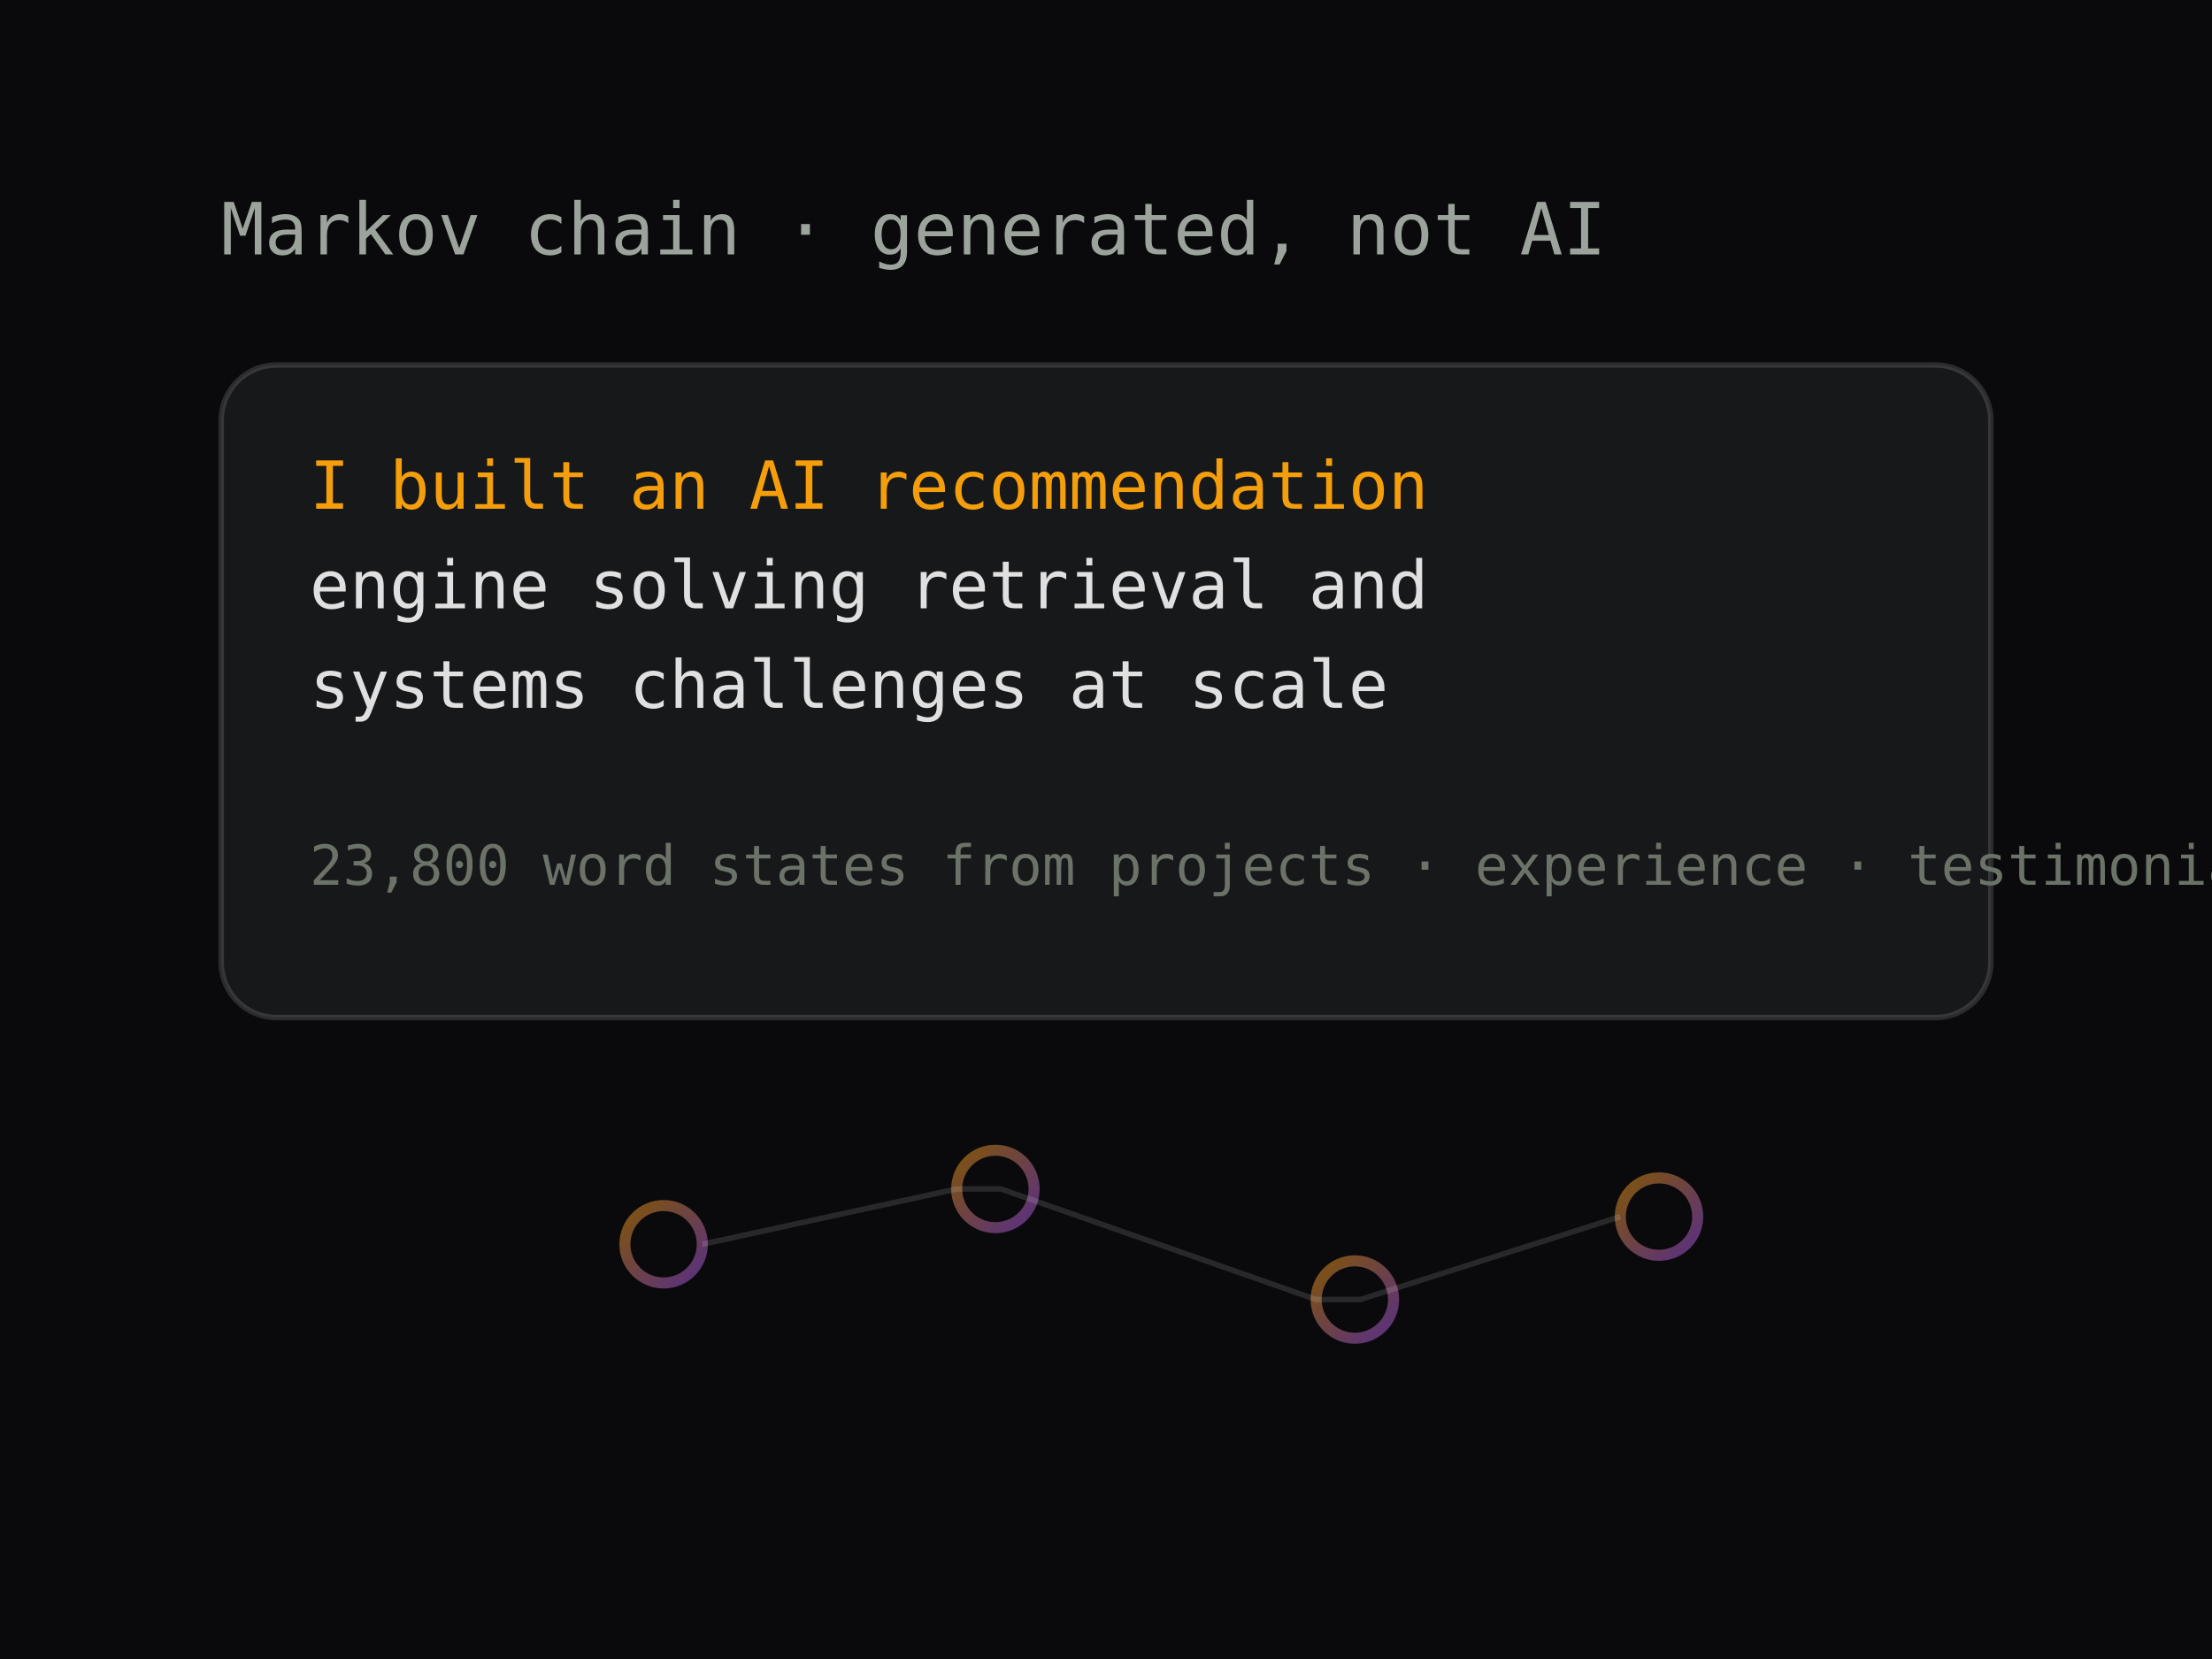
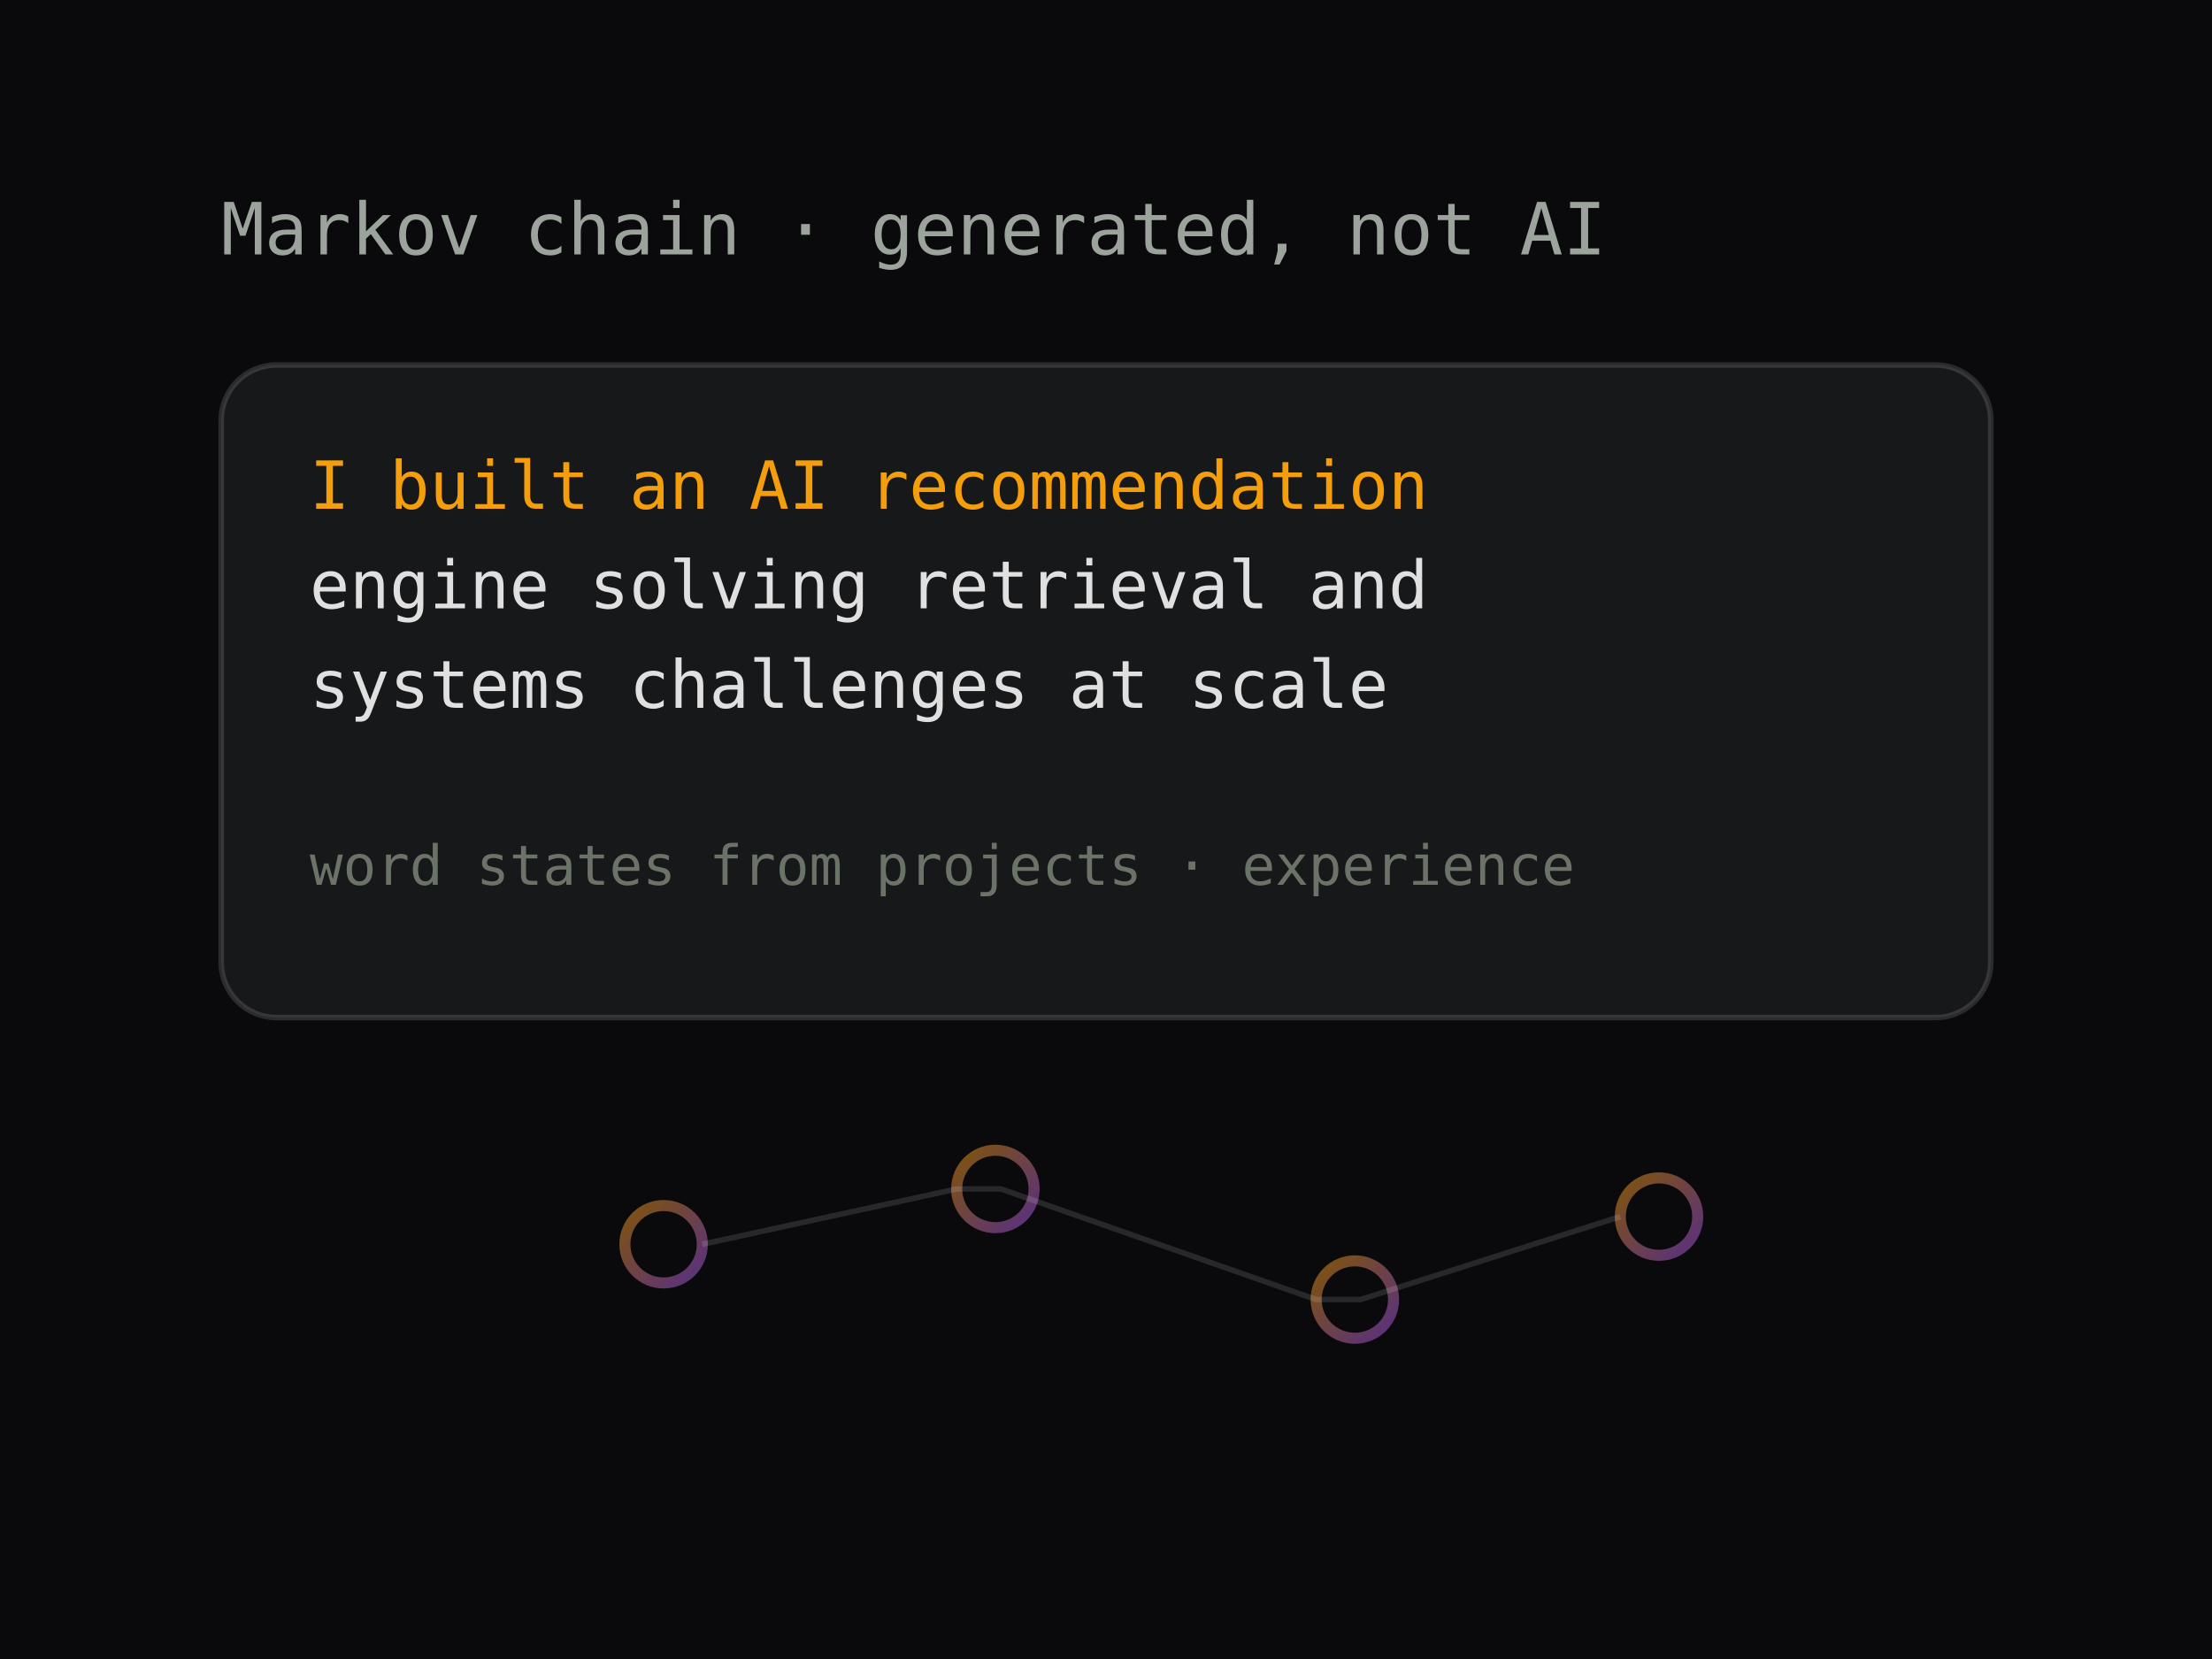
<svg xmlns="http://www.w3.org/2000/svg" viewBox="0 0 400 300">
  <rect width="400" height="300" fill="#0a0a0c" />
  <defs>
    <linearGradient id="g" x1="0%" y1="0%" x2="100%" y2="100%">
      <stop offset="0%" stop-color="#f59e0b" />
      <stop offset="100%" stop-color="#a855f7" />
    </linearGradient>
  </defs>
  <text x="40" y="46" font-family="monospace" font-size="13" fill="#9ca39c">Markov chain · generated, not AI</text>
  <rect x="40" y="66" width="320" height="118" rx="10" fill="#17181a" stroke="#ffffff22" />
  <text x="56" y="92" font-family="monospace" font-size="12" fill="#f59e0b">I built an AI recommendation</text>
  <text x="56" y="110" font-family="monospace" font-size="12" fill="#e0e0e0">engine solving retrieval and</text>
  <text x="56" y="128" font-family="monospace" font-size="12" fill="#e0e0e0">systems challenges at scale</text>
-   <text x="56" y="160" font-family="monospace" font-size="10" fill="#6b7268">23,800 word states from projects · experience · testimonials</text>
+   <text x="56" y="160" font-family="monospace" font-size="10" fill="#6b7268">word states from projects · experience</text>
  <g stroke="url(#g)" stroke-width="2" opacity="0.5" fill="none">
    <circle cx="120" cy="225" r="7" />
    <circle cx="180" cy="215" r="7" />
    <circle cx="245" cy="235" r="7" />
    <circle cx="300" cy="220" r="7" />
  </g>
  <g stroke="#ffffff33" stroke-width="1" opacity="0.6" fill="none">
    <path d="M127 225 L173 215 L181 215 L238 235 L246 235 L293 220" />
  </g>
</svg>
